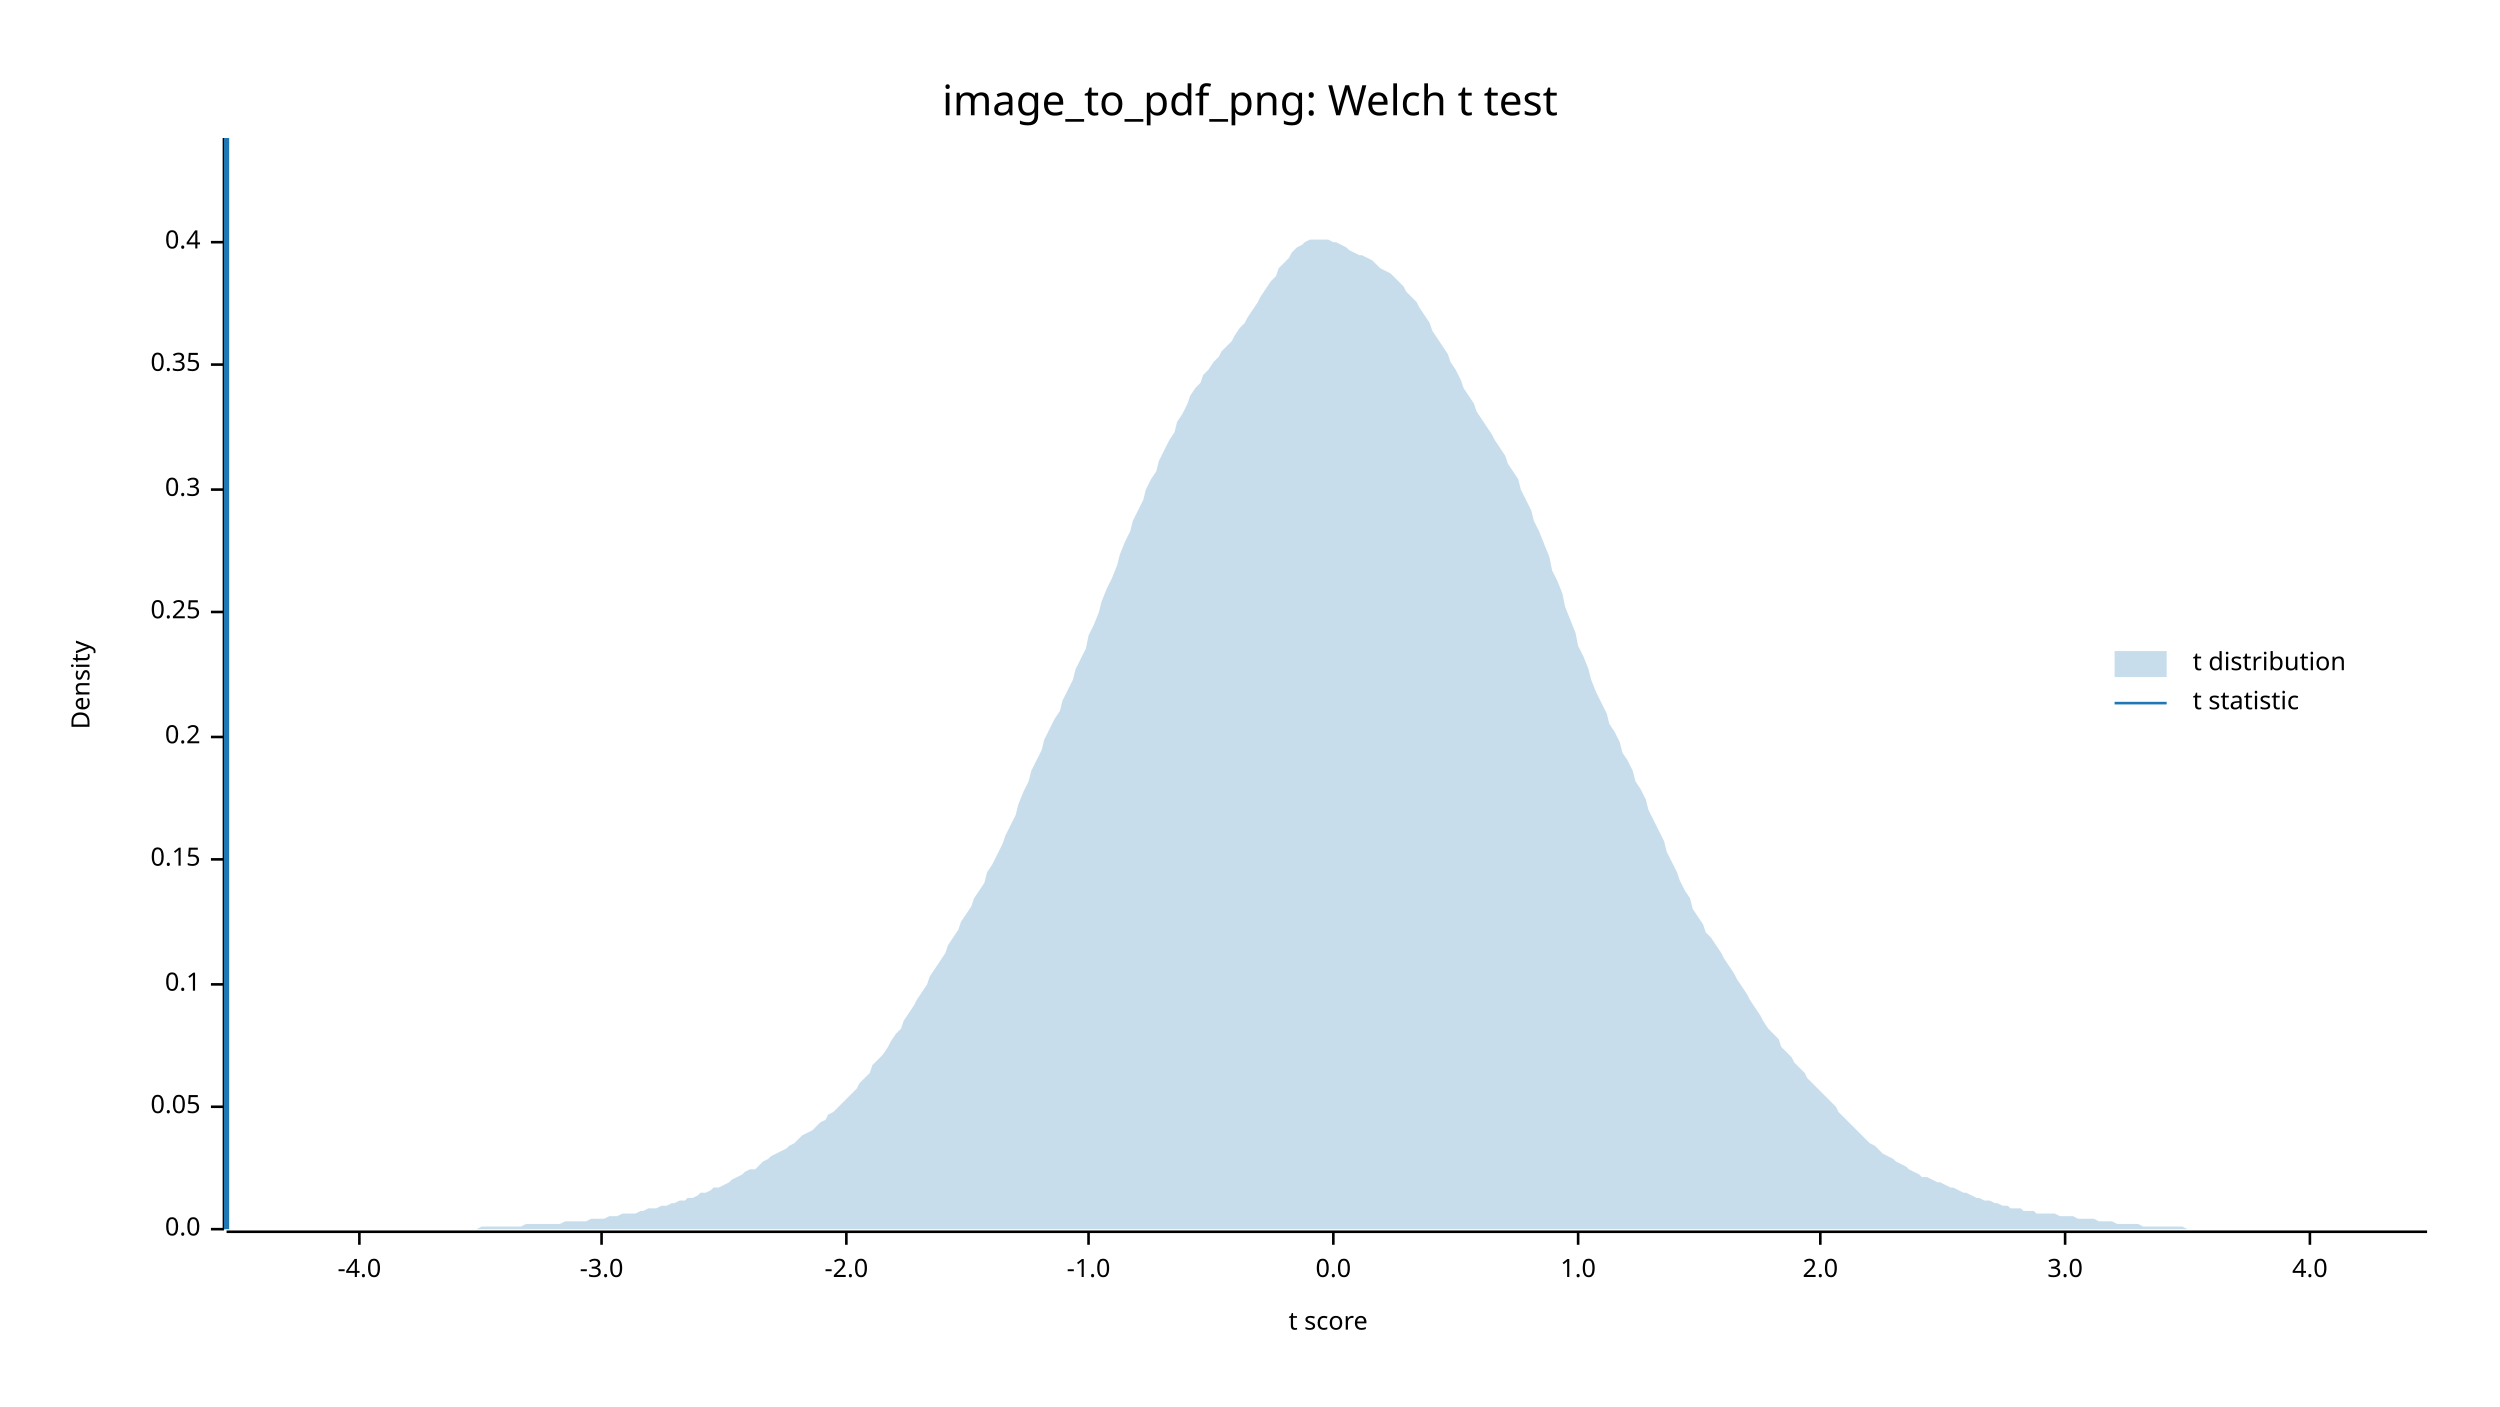
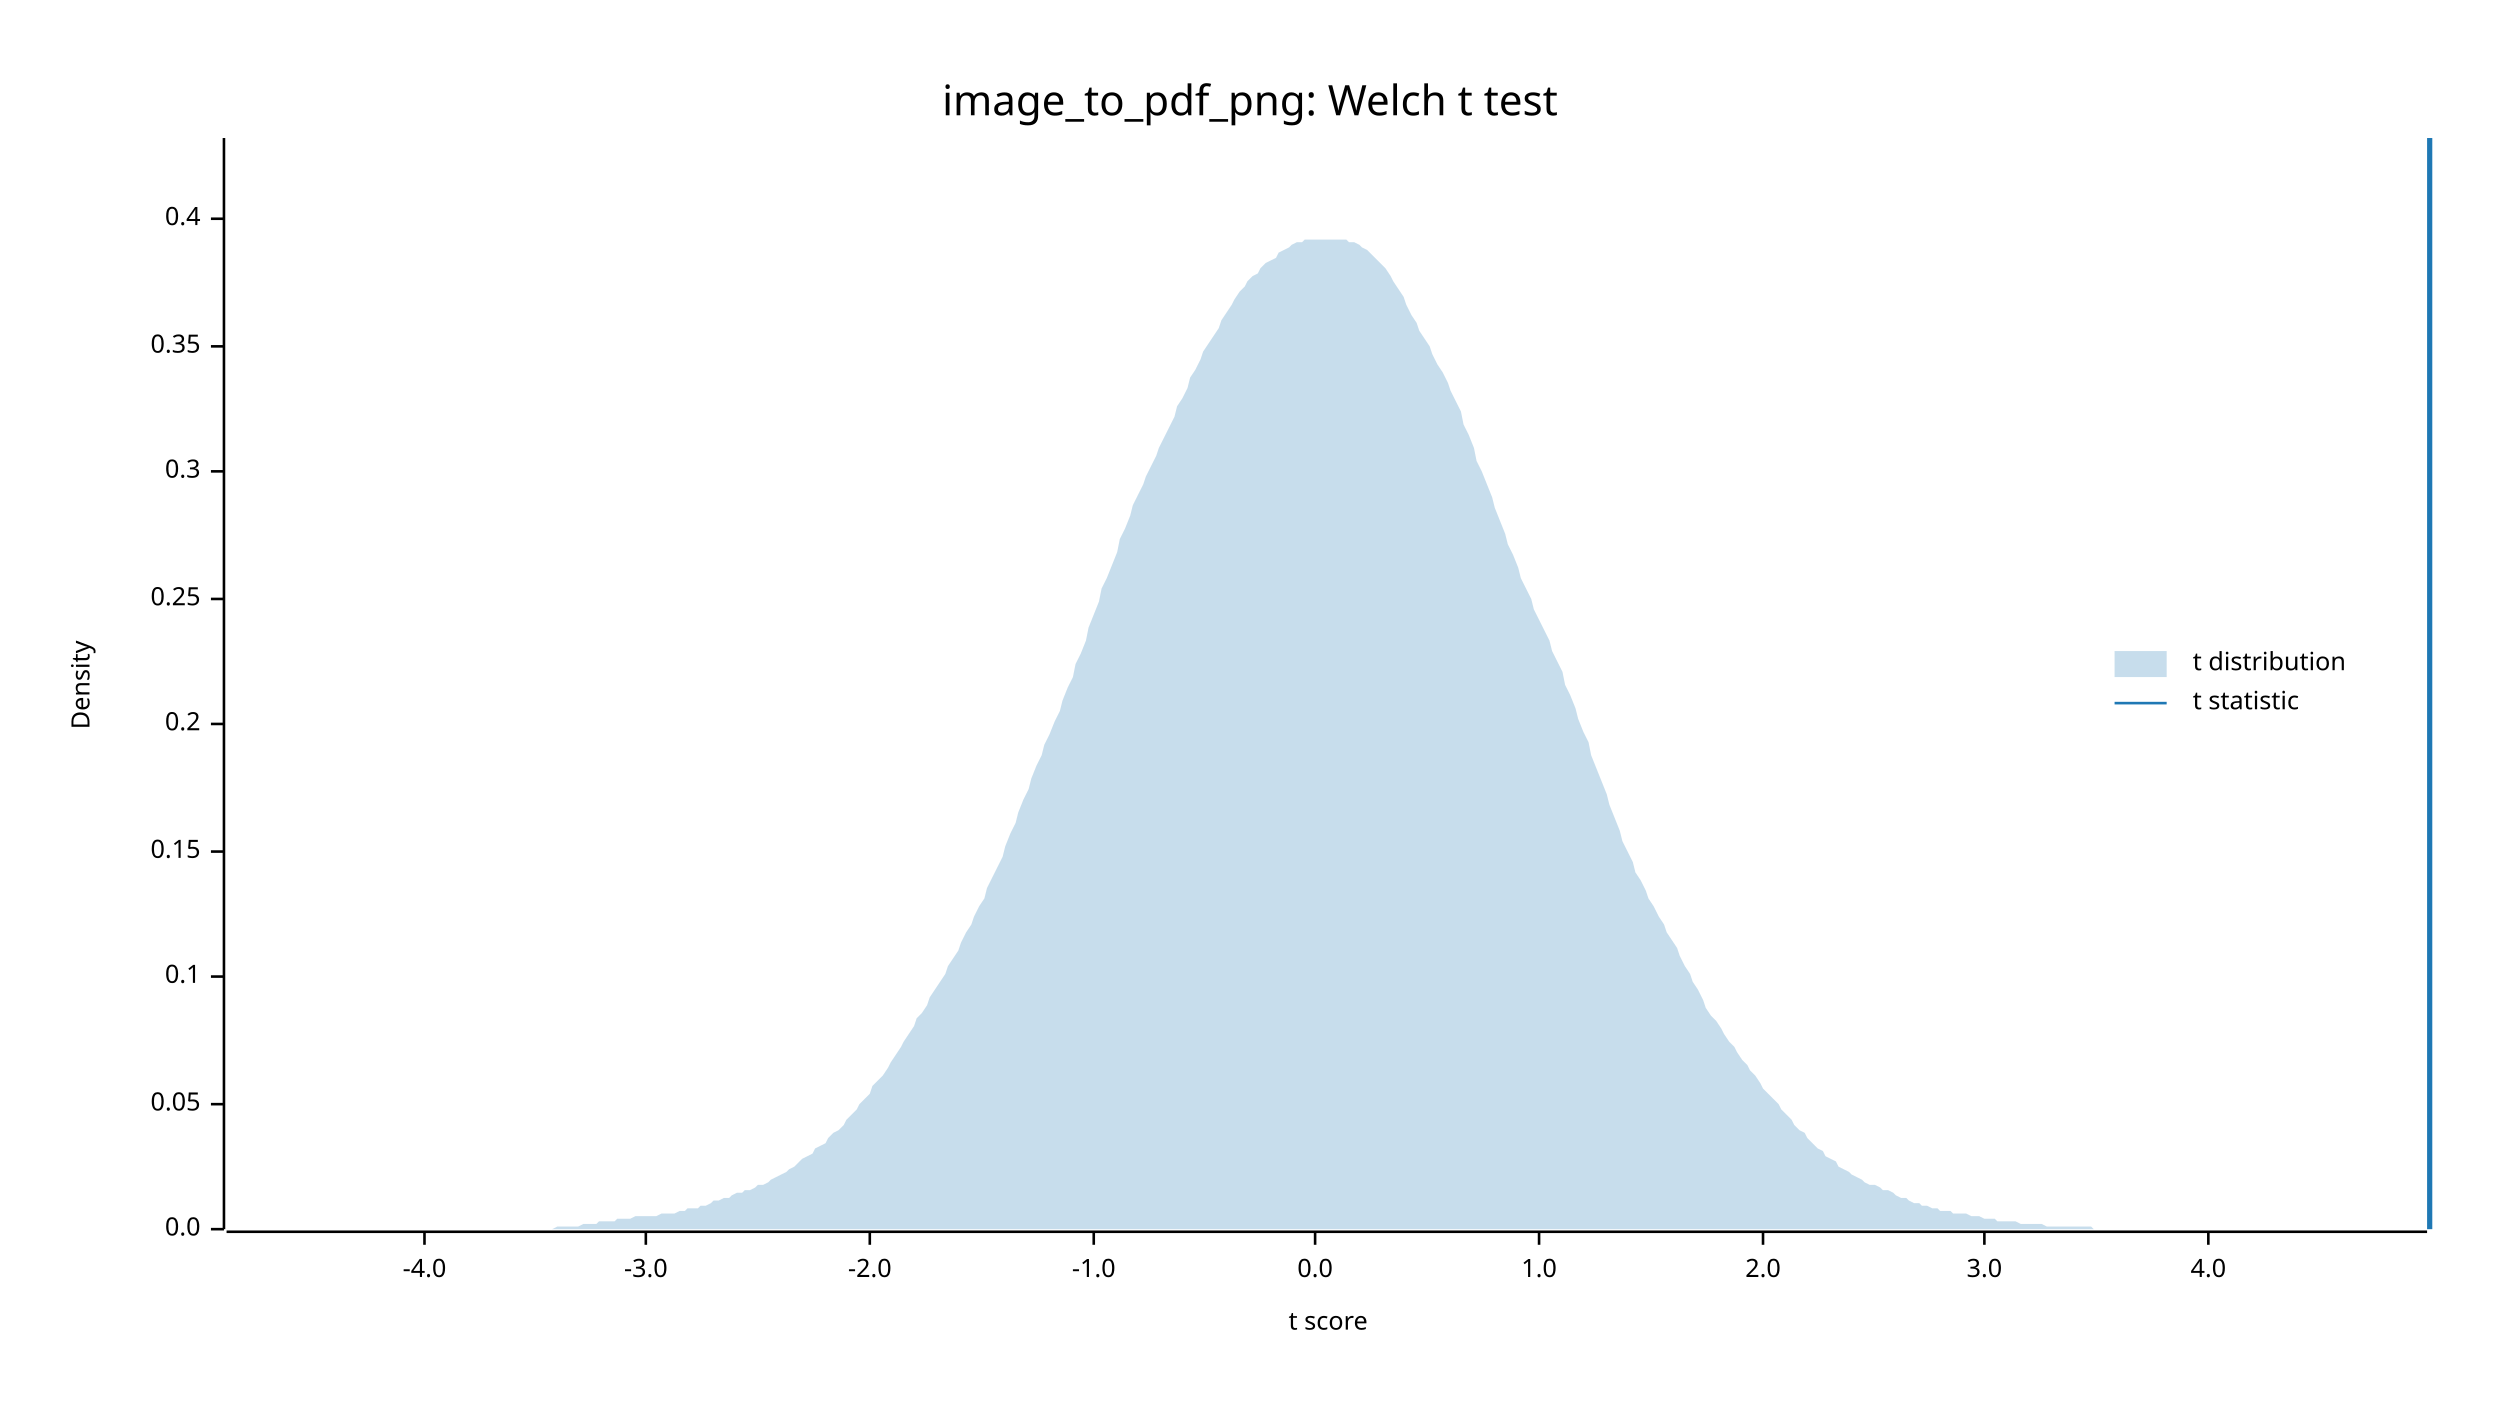
<svg xmlns="http://www.w3.org/2000/svg" width="960" height="540" viewBox="0 0 960 540">
  <text x="480" y="32" dy="0.76em" text-anchor="middle" font-family="sans-serif" font-size="16.129" opacity="1" fill="#000000">
image_to_pdf_png: Welch t test
</text>
  <text x="27" y="263" dy="0.76em" text-anchor="middle" font-family="sans-serif" font-size="9.677" opacity="1" fill="#000000" transform="rotate(270, 27, 263)">
Density
</text>
  <text x="510" y="513" dy="-0.5ex" text-anchor="middle" font-family="sans-serif" font-size="9.677" opacity="1" fill="#000000">
t score
</text>
  <polyline fill="none" opacity="1" stroke="#000000" stroke-width="1" points="86,53 86,472 " />
  <text x="77" y="472" dy="0.5ex" text-anchor="end" font-family="sans-serif" font-size="9.677" opacity="1" fill="#000000">
0.0
</text>
  <polyline fill="none" opacity="1" stroke="#000000" stroke-width="1" points="81,472 86,472 " />
-   <text x="77" y="425" dy="0.5ex" text-anchor="end" font-family="sans-serif" font-size="9.677" opacity="1" fill="#000000">
+   <text x="77" y="424" dy="0.5ex" text-anchor="end" font-family="sans-serif" font-size="9.677" opacity="1" fill="#000000">
0.05
</text>
-   <polyline fill="none" opacity="1" stroke="#000000" stroke-width="1" points="81,425 86,425 " />
-   <text x="77" y="378" dy="0.5ex" text-anchor="end" font-family="sans-serif" font-size="9.677" opacity="1" fill="#000000">
+   <polyline fill="none" opacity="1" stroke="#000000" stroke-width="1" points="81,424 86,424 " />
+   <text x="77" y="375" dy="0.5ex" text-anchor="end" font-family="sans-serif" font-size="9.677" opacity="1" fill="#000000">
0.1
</text>
-   <polyline fill="none" opacity="1" stroke="#000000" stroke-width="1" points="81,378 86,378 " />
-   <text x="77" y="330" dy="0.5ex" text-anchor="end" font-family="sans-serif" font-size="9.677" opacity="1" fill="#000000">
+   <polyline fill="none" opacity="1" stroke="#000000" stroke-width="1" points="81,375 86,375 " />
+   <text x="77" y="327" dy="0.5ex" text-anchor="end" font-family="sans-serif" font-size="9.677" opacity="1" fill="#000000">
0.15
</text>
-   <polyline fill="none" opacity="1" stroke="#000000" stroke-width="1" points="81,330 86,330 " />
-   <text x="77" y="283" dy="0.5ex" text-anchor="end" font-family="sans-serif" font-size="9.677" opacity="1" fill="#000000">
+   <polyline fill="none" opacity="1" stroke="#000000" stroke-width="1" points="81,327 86,327 " />
+   <text x="77" y="278" dy="0.5ex" text-anchor="end" font-family="sans-serif" font-size="9.677" opacity="1" fill="#000000">
0.2
</text>
-   <polyline fill="none" opacity="1" stroke="#000000" stroke-width="1" points="81,283 86,283 " />
-   <text x="77" y="235" dy="0.5ex" text-anchor="end" font-family="sans-serif" font-size="9.677" opacity="1" fill="#000000">
+   <polyline fill="none" opacity="1" stroke="#000000" stroke-width="1" points="81,278 86,278 " />
+   <text x="77" y="230" dy="0.5ex" text-anchor="end" font-family="sans-serif" font-size="9.677" opacity="1" fill="#000000">
0.25
</text>
-   <polyline fill="none" opacity="1" stroke="#000000" stroke-width="1" points="81,235 86,235 " />
-   <text x="77" y="188" dy="0.5ex" text-anchor="end" font-family="sans-serif" font-size="9.677" opacity="1" fill="#000000">
+   <polyline fill="none" opacity="1" stroke="#000000" stroke-width="1" points="81,230 86,230 " />
+   <text x="77" y="181" dy="0.5ex" text-anchor="end" font-family="sans-serif" font-size="9.677" opacity="1" fill="#000000">
0.3
</text>
-   <polyline fill="none" opacity="1" stroke="#000000" stroke-width="1" points="81,188 86,188 " />
-   <text x="77" y="140" dy="0.5ex" text-anchor="end" font-family="sans-serif" font-size="9.677" opacity="1" fill="#000000">
+   <polyline fill="none" opacity="1" stroke="#000000" stroke-width="1" points="81,181 86,181 " />
+   <text x="77" y="133" dy="0.5ex" text-anchor="end" font-family="sans-serif" font-size="9.677" opacity="1" fill="#000000">
0.35
</text>
-   <polyline fill="none" opacity="1" stroke="#000000" stroke-width="1" points="81,140 86,140 " />
-   <text x="77" y="93" dy="0.5ex" text-anchor="end" font-family="sans-serif" font-size="9.677" opacity="1" fill="#000000">
+   <polyline fill="none" opacity="1" stroke="#000000" stroke-width="1" points="81,133 86,133 " />
+   <text x="77" y="84" dy="0.5ex" text-anchor="end" font-family="sans-serif" font-size="9.677" opacity="1" fill="#000000">
0.4
</text>
-   <polyline fill="none" opacity="1" stroke="#000000" stroke-width="1" points="81,93 86,93 " />
+   <polyline fill="none" opacity="1" stroke="#000000" stroke-width="1" points="81,84 86,84 " />
  <polyline fill="none" opacity="1" stroke="#000000" stroke-width="1" points="87,473 932,473 " />
-   <text x="138" y="483" dy="0.76em" text-anchor="middle" font-family="sans-serif" font-size="9.677" opacity="1" fill="#000000">
+   <text x="163" y="483" dy="0.76em" text-anchor="middle" font-family="sans-serif" font-size="9.677" opacity="1" fill="#000000">
-4.0
</text>
-   <polyline fill="none" opacity="1" stroke="#000000" stroke-width="1" points="138,473 138,478 " />
-   <text x="231" y="483" dy="0.76em" text-anchor="middle" font-family="sans-serif" font-size="9.677" opacity="1" fill="#000000">
+   <polyline fill="none" opacity="1" stroke="#000000" stroke-width="1" points="163,473 163,478 " />
+   <text x="248" y="483" dy="0.76em" text-anchor="middle" font-family="sans-serif" font-size="9.677" opacity="1" fill="#000000">
-3.0
</text>
-   <polyline fill="none" opacity="1" stroke="#000000" stroke-width="1" points="231,473 231,478 " />
-   <text x="325" y="483" dy="0.76em" text-anchor="middle" font-family="sans-serif" font-size="9.677" opacity="1" fill="#000000">
+   <polyline fill="none" opacity="1" stroke="#000000" stroke-width="1" points="248,473 248,478 " />
+   <text x="334" y="483" dy="0.76em" text-anchor="middle" font-family="sans-serif" font-size="9.677" opacity="1" fill="#000000">
-2.0
</text>
-   <polyline fill="none" opacity="1" stroke="#000000" stroke-width="1" points="325,473 325,478 " />
-   <text x="418" y="483" dy="0.76em" text-anchor="middle" font-family="sans-serif" font-size="9.677" opacity="1" fill="#000000">
+   <polyline fill="none" opacity="1" stroke="#000000" stroke-width="1" points="334,473 334,478 " />
+   <text x="420" y="483" dy="0.76em" text-anchor="middle" font-family="sans-serif" font-size="9.677" opacity="1" fill="#000000">
-1.0
</text>
-   <polyline fill="none" opacity="1" stroke="#000000" stroke-width="1" points="418,473 418,478 " />
-   <text x="512" y="483" dy="0.76em" text-anchor="middle" font-family="sans-serif" font-size="9.677" opacity="1" fill="#000000">
+   <polyline fill="none" opacity="1" stroke="#000000" stroke-width="1" points="420,473 420,478 " />
+   <text x="505" y="483" dy="0.76em" text-anchor="middle" font-family="sans-serif" font-size="9.677" opacity="1" fill="#000000">
0.0
</text>
-   <polyline fill="none" opacity="1" stroke="#000000" stroke-width="1" points="512,473 512,478 " />
-   <text x="606" y="483" dy="0.76em" text-anchor="middle" font-family="sans-serif" font-size="9.677" opacity="1" fill="#000000">
+   <polyline fill="none" opacity="1" stroke="#000000" stroke-width="1" points="505,473 505,478 " />
+   <text x="591" y="483" dy="0.76em" text-anchor="middle" font-family="sans-serif" font-size="9.677" opacity="1" fill="#000000">
1.0
</text>
-   <polyline fill="none" opacity="1" stroke="#000000" stroke-width="1" points="606,473 606,478 " />
-   <text x="699" y="483" dy="0.76em" text-anchor="middle" font-family="sans-serif" font-size="9.677" opacity="1" fill="#000000">
+   <polyline fill="none" opacity="1" stroke="#000000" stroke-width="1" points="591,473 591,478 " />
+   <text x="677" y="483" dy="0.76em" text-anchor="middle" font-family="sans-serif" font-size="9.677" opacity="1" fill="#000000">
2.0
</text>
-   <polyline fill="none" opacity="1" stroke="#000000" stroke-width="1" points="699,473 699,478 " />
-   <text x="793" y="483" dy="0.76em" text-anchor="middle" font-family="sans-serif" font-size="9.677" opacity="1" fill="#000000">
+   <polyline fill="none" opacity="1" stroke="#000000" stroke-width="1" points="677,473 677,478 " />
+   <text x="762" y="483" dy="0.76em" text-anchor="middle" font-family="sans-serif" font-size="9.677" opacity="1" fill="#000000">
3.0
</text>
-   <polyline fill="none" opacity="1" stroke="#000000" stroke-width="1" points="793,473 793,478 " />
-   <text x="887" y="483" dy="0.76em" text-anchor="middle" font-family="sans-serif" font-size="9.677" opacity="1" fill="#000000">
+   <polyline fill="none" opacity="1" stroke="#000000" stroke-width="1" points="762,473 762,478 " />
+   <text x="848" y="483" dy="0.76em" text-anchor="middle" font-family="sans-serif" font-size="9.677" opacity="1" fill="#000000">
4.0
</text>
-   <polyline fill="none" opacity="1" stroke="#000000" stroke-width="1" points="887,473 887,478 " />
-   <polygon opacity="0.25" fill="#1F78B4" points="87,472 88,472 90,472 92,472 93,472 95,472 97,472 98,472 100,472 102,472 103,472 105,472 107,472 109,472 110,472 112,472 114,472 115,472 117,472 119,472 120,472 122,472 124,472 125,472 127,472 129,472 131,472 132,472 134,472 136,472 137,472 139,472 141,472 142,472 144,472 146,472 147,472 149,472 151,472 153,472 154,472 156,472 158,472 159,472 161,472 163,472 164,472 166,472 168,472 169,472 171,472 173,472 175,472 176,472 178,472 180,472 181,472 183,472 185,471 186,471 188,471 190,471 191,471 193,471 195,471 197,471 198,471 200,471 202,470 203,470 205,470 207,470 208,470 210,470 212,470 214,470 215,470 217,469 219,469 220,469 222,469 224,469 225,469 227,468 229,468 230,468 232,468 234,467 236,467 237,467 239,466 241,466 242,466 244,466 246,465 247,465 249,464 251,464 252,464 254,463 256,463 258,462 259,462 261,461 263,461 264,460 266,460 268,459 269,458 271,458 273,457 274,456 276,456 278,455 280,454 281,453 283,452 285,451 286,450 288,449 290,449 291,448 293,446 295,445 296,444 298,443 300,442 302,441 303,440 305,439 307,437 308,436 310,435 312,434 313,433 315,431 317,430 318,428 320,427 322,425 324,423 325,422 327,420 329,418 330,416 332,414 334,412 335,409 337,407 339,405 341,402 342,400 344,397 346,395 347,392 349,389 351,386 352,384 354,381 356,378 357,375 359,372 361,369 363,366 364,363 366,360 368,357 369,354 371,351 373,348 374,345 376,342 378,339 379,335 381,332 383,328 385,324 386,321 388,317 390,313 391,309 393,304 395,300 396,296 398,292 400,288 401,284 403,280 405,276 407,273 408,269 410,265 412,261 413,257 415,253 417,249 418,244 420,240 422,235 423,231 425,226 427,222 429,217 430,213 432,208 434,204 435,200 437,196 439,192 440,188 442,184 444,181 445,177 447,173 449,169 451,166 452,162 454,159 456,155 457,152 459,149 461,147 462,144 464,142 466,139 468,137 469,135 471,133 473,131 474,129 476,126 478,124 479,122 481,119 483,116 484,114 486,111 488,108 490,106 491,103 493,101 495,99 496,97 498,95 500,94 501,93 503,92 505,92 506,92 508,92 510,92 512,93 513,93 515,94 517,95 518,96 520,97 522,98 523,98 525,99 527,100 528,101 530,103 532,104 534,105 535,106 537,108 539,110 540,112 542,114 544,116 545,118 547,121 549,124 550,127 552,130 554,133 556,136 557,139 559,142 561,146 562,149 564,152 566,155 567,158 569,161 571,164 573,167 574,169 576,172 578,175 579,178 581,181 583,184 584,188 586,192 588,196 589,200 591,204 593,209 595,214 596,219 598,223 600,228 601,233 603,238 605,243 606,248 608,252 610,257 611,261 613,266 615,270 617,274 618,278 620,281 622,285 623,289 625,292 627,296 628,300 630,303 632,307 633,311 635,315 637,319 639,323 640,327 642,331 644,335 645,338 647,342 649,345 650,349 652,352 654,355 655,358 657,360 659,363 661,366 662,368 664,371 666,374 667,376 669,379 671,382 672,384 674,387 676,390 677,392 679,395 681,397 683,399 684,402 686,404 688,406 689,408 691,410 693,412 694,414 696,416 698,418 700,420 701,421 703,423 705,425 706,427 708,429 710,431 711,432 713,434 715,436 716,437 718,439 720,440 722,442 723,443 725,444 727,445 728,446 730,447 732,448 733,449 735,450 737,451 738,452 740,452 742,453 744,454 745,454 747,455 749,456 750,456 752,457 754,458 755,458 757,459 759,460 760,460 762,461 764,461 766,462 767,462 769,463 771,463 772,464 774,464 776,464 777,465 779,465 781,465 782,466 784,466 786,466 788,466 789,466 791,467 793,467 794,467 796,467 798,468 799,468 801,468 803,468 804,468 806,469 808,469 810,469 811,469 813,470 815,470 816,470 818,470 820,470 821,470 823,471 825,471 827,471 828,471 830,471 832,471 833,471 835,471 837,471 838,471 840,472 842,472 843,472 845,472 847,472 849,472 850,472 852,472 854,472 855,472 857,472 859,472 860,472 862,472 864,472 865,472 867,472 869,472 871,472 872,472 874,472 876,472 877,472 879,472 881,472 882,472 884,472 886,472 887,472 889,472 891,472 893,472 894,472 896,472 898,472 899,472 901,472 903,472 904,472 906,472 908,472 909,472 911,472 913,472 915,472 916,472 918,472 920,472 921,472 923,472 925,472 926,472 928,472 930,472 932,472 932,472 87,472 " />
-   <polyline fill="none" opacity="1" stroke="#1F78B4" stroke-width="2" points="87,472 87,53 " />
+   <polyline fill="none" opacity="1" stroke="#000000" stroke-width="1" points="848,473 848,478 " />
+   <polygon opacity="0.25" fill="#1F78B4" points="87,472 88,472 90,472 92,472 93,472 95,472 97,472 98,472 100,472 102,472 103,472 105,472 107,472 109,472 110,472 112,472 114,472 115,472 117,472 119,472 120,472 122,472 124,472 125,472 127,472 129,472 131,472 132,472 134,472 136,472 137,472 139,472 141,472 142,472 144,472 146,472 147,472 149,472 151,472 153,472 154,472 156,472 158,472 159,472 161,472 163,472 164,472 166,472 168,472 169,472 171,472 173,472 175,472 176,472 178,472 180,472 181,472 183,472 185,472 186,472 188,472 190,472 191,472 193,472 195,472 197,472 198,472 200,472 202,472 203,472 205,472 207,472 208,472 210,472 212,472 214,471 215,471 217,471 219,471 220,471 222,471 224,470 225,470 227,470 229,470 230,469 232,469 234,469 236,469 237,468 239,468 241,468 242,468 244,467 246,467 247,467 249,467 251,467 252,467 254,466 256,466 258,466 259,466 261,465 263,465 264,464 266,464 268,464 269,463 271,463 273,462 274,461 276,461 278,460 280,460 281,459 283,458 285,458 286,457 288,457 290,456 291,455 293,455 295,454 296,453 298,452 300,451 302,450 303,449 305,448 307,446 308,445 310,444 312,443 313,441 315,440 317,439 318,437 320,435 322,434 324,432 325,430 327,428 329,426 330,424 332,422 334,420 335,417 337,415 339,413 341,410 342,408 344,405 346,402 347,400 349,397 351,394 352,391 354,389 356,386 357,383 359,380 361,377 363,374 364,371 366,368 368,365 369,362 371,358 373,355 374,352 376,348 378,345 379,341 381,337 383,333 385,329 386,325 388,320 390,316 391,312 393,307 395,303 396,299 398,294 400,290 401,286 403,282 405,277 407,273 408,269 410,264 412,260 413,255 415,251 417,246 418,241 420,236 422,231 423,226 425,222 427,217 429,212 430,207 432,203 434,198 435,194 437,190 439,186 440,183 442,179 444,175 445,172 447,168 449,164 451,160 452,156 454,153 456,149 457,145 459,142 461,138 462,135 464,132 466,129 468,126 469,123 471,120 473,117 474,115 476,112 478,110 479,108 481,106 483,105 484,103 486,101 488,100 490,99 491,97 493,96 495,95 496,94 498,93 500,93 501,92 503,92 505,92 506,92 508,92 510,92 512,92 513,92 515,92 517,92 518,93 520,93 522,94 523,95 525,96 527,98 528,99 530,101 532,103 534,106 535,108 537,111 539,114 540,117 542,121 544,124 545,127 547,130 549,133 550,136 552,140 554,143 556,147 557,150 559,154 561,158 562,163 564,167 566,172 567,177 569,181 571,186 573,191 574,195 576,200 578,205 579,209 581,213 583,218 584,222 586,226 588,230 589,234 591,238 593,242 595,246 596,250 598,254 600,258 601,263 603,267 605,272 606,276 608,281 610,285 611,290 613,295 615,300 617,305 618,309 620,314 622,319 623,323 625,327 627,331 628,335 630,338 632,342 633,345 635,348 637,352 639,355 640,358 642,361 644,364 645,367 647,371 649,374 650,377 652,380 654,384 655,387 657,390 659,392 661,395 662,397 664,400 666,402 667,404 669,407 671,409 672,411 674,413 676,416 677,418 679,420 681,422 683,424 684,426 686,428 688,430 689,432 691,434 693,435 694,437 696,439 698,441 700,442 701,444 703,445 705,446 706,448 708,449 710,450 711,451 713,452 715,453 716,454 718,455 720,455 722,456 723,457 725,457 727,458 728,459 730,460 732,460 733,461 735,462 737,462 738,463 740,463 742,464 744,464 745,465 747,465 749,465 750,466 752,466 754,466 755,466 757,467 759,467 760,467 762,468 764,468 766,468 767,469 769,469 771,469 772,469 774,469 776,470 777,470 779,470 781,470 782,470 784,470 786,471 788,471 789,471 791,471 793,471 794,471 796,471 798,471 799,471 801,471 803,471 804,472 806,472 808,472 810,472 811,472 813,472 815,472 816,472 818,472 820,472 821,472 823,472 825,472 827,472 828,472 830,472 832,472 833,472 835,472 837,472 838,472 840,472 842,472 843,472 845,472 847,472 849,472 850,472 852,472 854,472 855,472 857,472 859,472 860,472 862,472 864,472 865,472 867,472 869,472 871,472 872,472 874,472 876,472 877,472 879,472 881,472 882,472 884,472 886,472 887,472 889,472 891,472 893,472 894,472 896,472 898,472 899,472 901,472 903,472 904,472 906,472 908,472 909,472 911,472 913,472 915,472 916,472 918,472 920,472 921,472 923,472 925,472 926,472 928,472 930,472 932,472 932,472 87,472 " />
+   <polyline fill="none" opacity="1" stroke="#1F78B4" stroke-width="2" points="933,472 933,53 " />
  <text x="842" y="250" dy="0.76em" text-anchor="start" font-family="sans-serif" font-size="9.677" opacity="1" fill="#000000">
t distribution
</text>
  <text x="842" y="265" dy="0.76em" text-anchor="start" font-family="sans-serif" font-size="9.677" opacity="1" fill="#000000">
t statistic
</text>
  <rect x="812" y="250" width="20" height="10" opacity="0.25" fill="#1F78B4" stroke="none" />
  <polyline fill="none" opacity="1" stroke="#1F78B4" stroke-width="1" points="812,270 832,270 " />
</svg>
